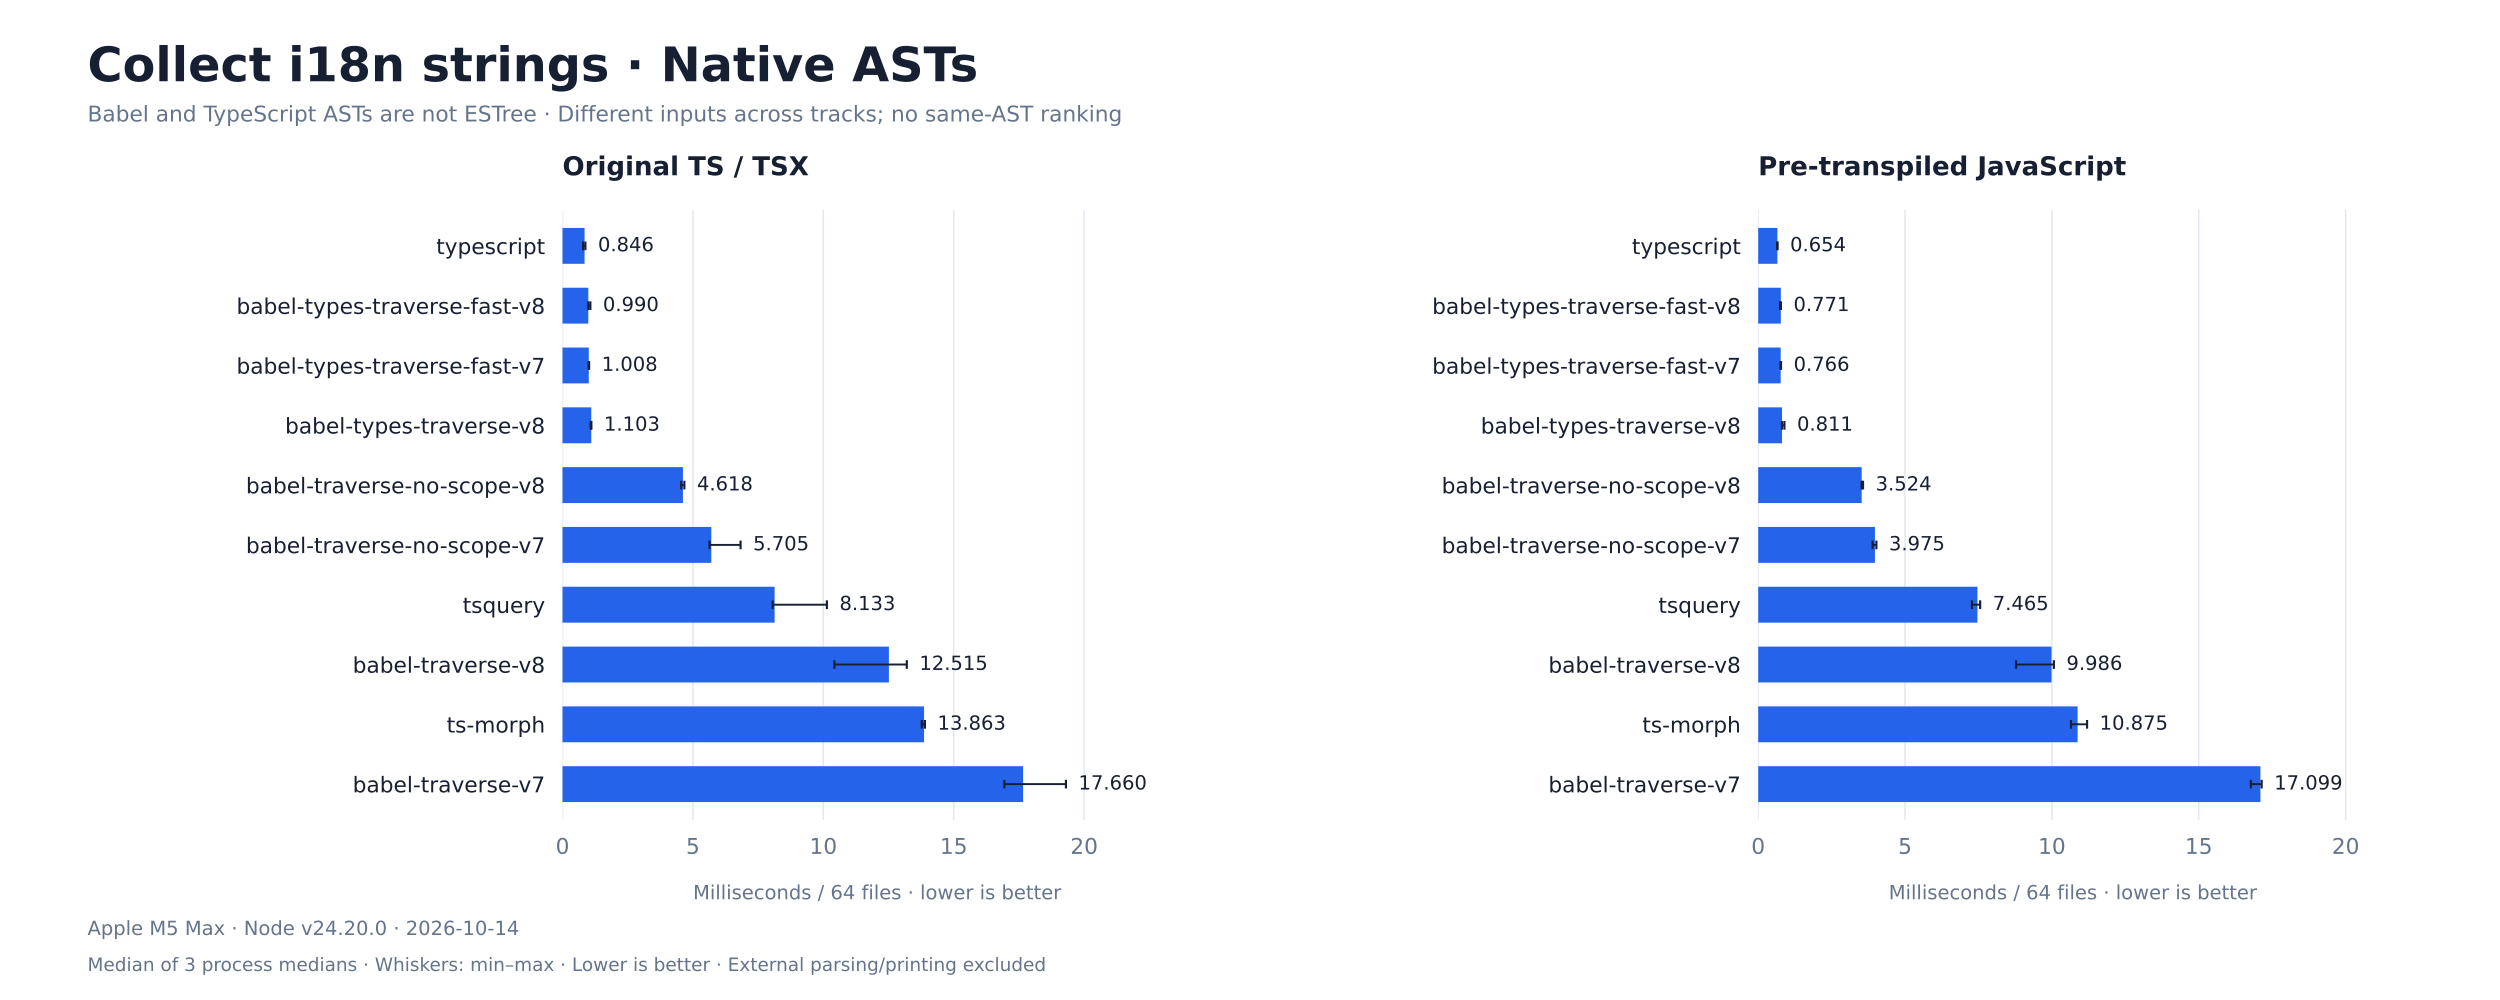
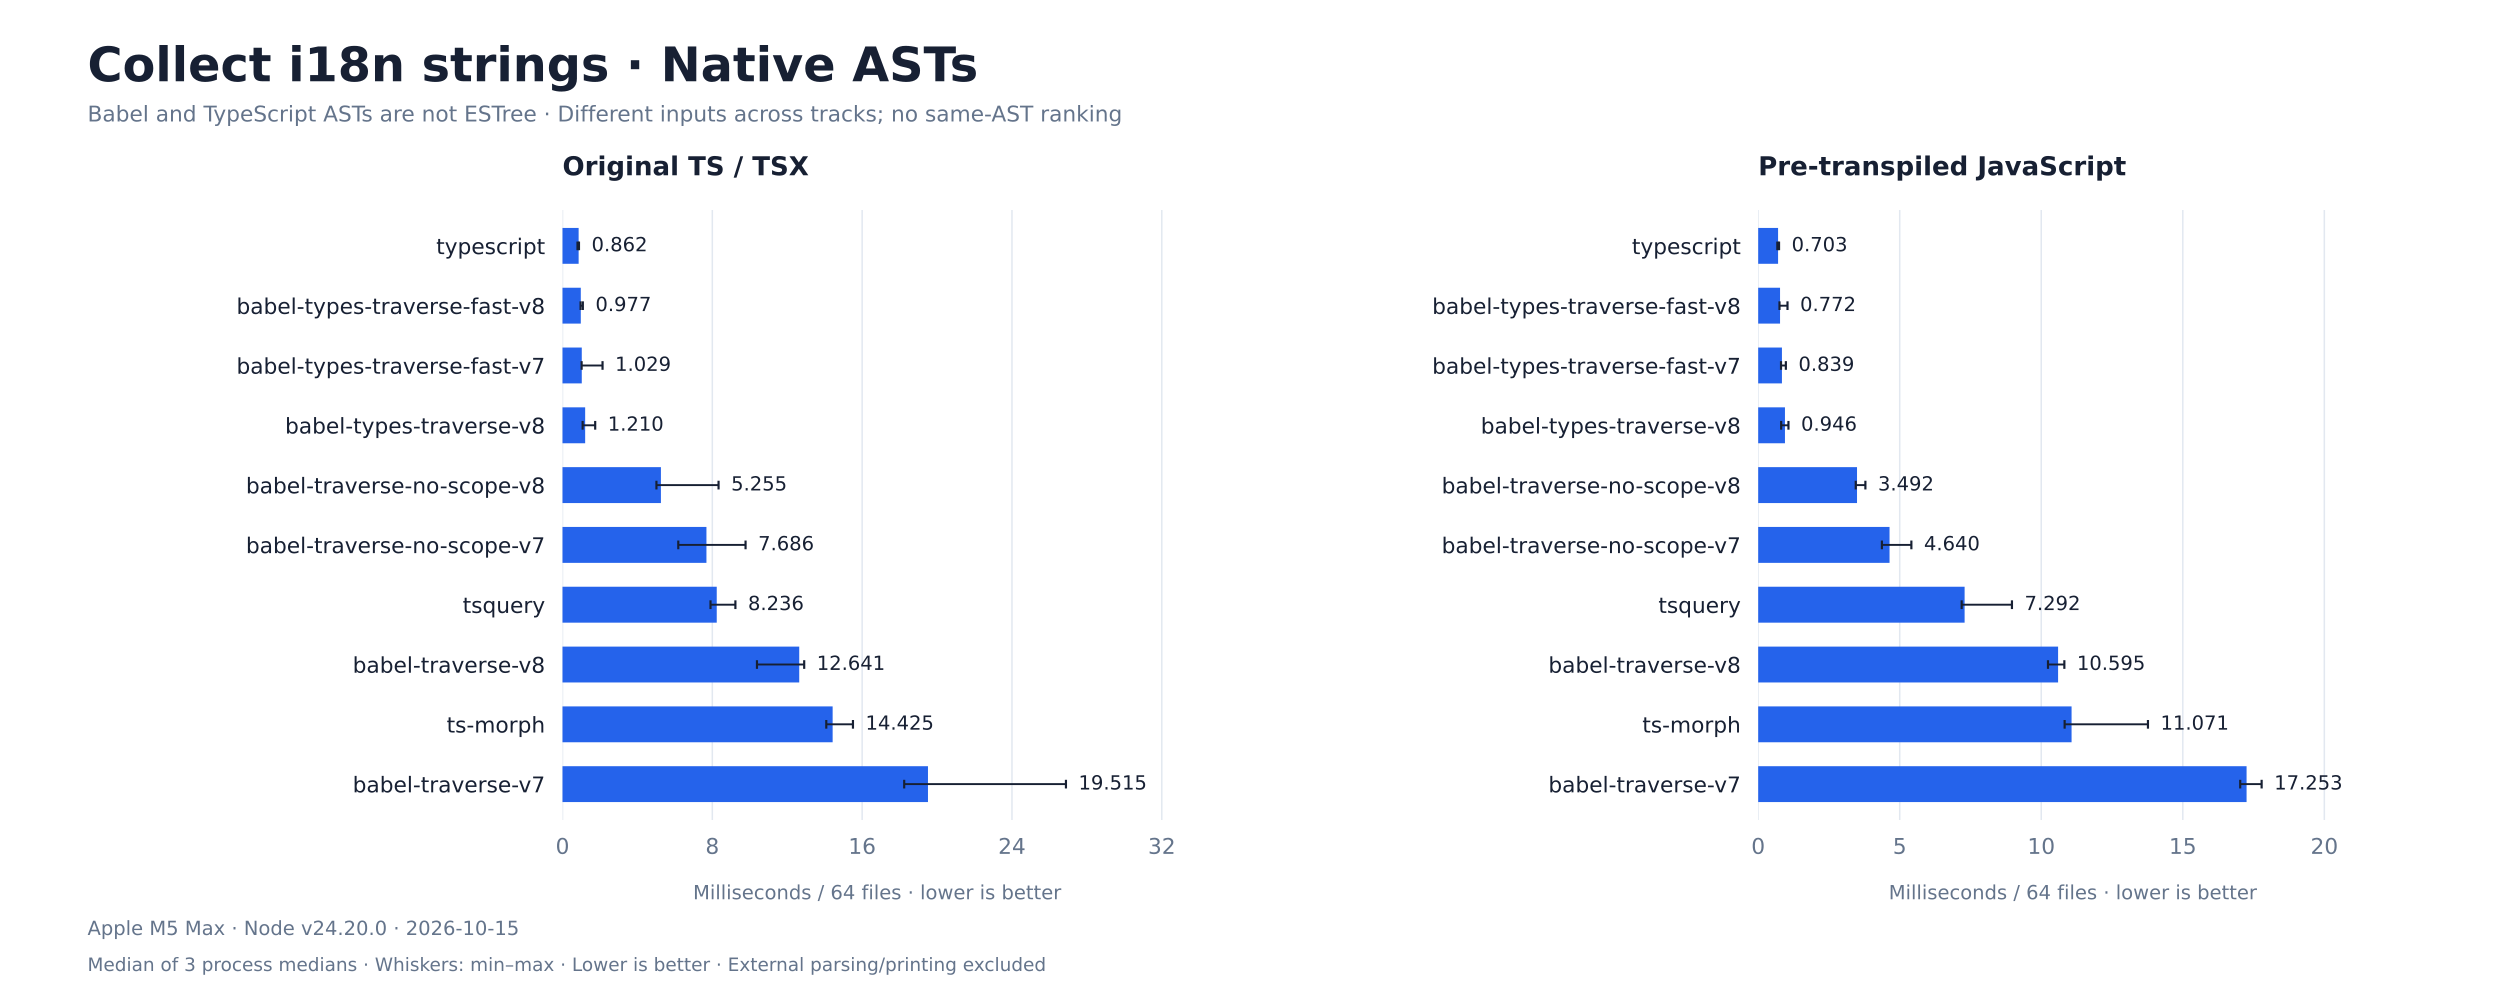
<svg xmlns="http://www.w3.org/2000/svg" xmlns:xlink="http://www.w3.org/1999/xlink" width="1152pt" height="460.8pt" viewBox="0 0 1152 460.8" version="1.1">
  <defs>
    <style type="text/css">*{stroke-linejoin: round; stroke-linecap: butt}</style>
  </defs>
  <g id="figure_1">
    <g id="patch_1">
      <path d="M 0 460.8 L 1152 460.8 L 1152 0 L 0 0 z " style="fill: #ffffff" />
    </g>
    <g id="axes_1">
      <g id="patch_2">
        <path d="M 259.2 377.856 L 549.186 377.856 L 549.186 96.768 L 259.2 96.768 z " style="fill: #ffffff" />
      </g>
      <g id="matplotlib.axis_1">
        <g id="xtick_1">
          <g id="line2d_1">
            <path d="M 259.2 377.856 L 259.2 96.768 " clip-path="url(#p7ad6d17c55)" style="fill: none; stroke: #e2e8f0; stroke-width: 0.7; stroke-linecap: square" />
          </g>
          <g id="line2d_2" />
          <g id="text_1">
            <text style="fill: #64748b; font: 10px 'DejaVu Sans'; text-anchor: middle" x="259.2" y="393.454" transform="rotate(-0 259.2 393.4544)">0</text>
          </g>
        </g>
        <g id="xtick_2">
          <g id="line2d_3">
-             <path d="M 319.291 377.856 L 319.291 96.768 " clip-path="url(#p7ad6d17c55)" style="fill: none; stroke: #e2e8f0; stroke-width: 0.7; stroke-linecap: square" />
+             <path d="M 328.238 377.856 L 328.238 96.768 " clip-path="url(#p7ad6d17c55)" style="fill: none; stroke: #e2e8f0; stroke-width: 0.7; stroke-linecap: square" />
          </g>
          <g id="line2d_4" />
          <g id="text_2">
-             <text style="fill: #64748b; font: 10px 'DejaVu Sans'; text-anchor: middle" x="319.291" y="393.454" transform="rotate(-0 319.2913 393.4544)">5</text>
+             <text style="fill: #64748b; font: 10px 'DejaVu Sans'; text-anchor: middle" x="328.238" y="393.454" transform="rotate(-0 328.2376 393.4544)">8</text>
          </g>
        </g>
        <g id="xtick_3">
          <g id="line2d_5">
-             <path d="M 379.383 377.856 L 379.383 96.768 " clip-path="url(#p7ad6d17c55)" style="fill: none; stroke: #e2e8f0; stroke-width: 0.7; stroke-linecap: square" />
+             <path d="M 397.275 377.856 L 397.275 96.768 " clip-path="url(#p7ad6d17c55)" style="fill: none; stroke: #e2e8f0; stroke-width: 0.7; stroke-linecap: square" />
          </g>
          <g id="line2d_6" />
          <g id="text_3">
-             <text style="fill: #64748b; font: 10px 'DejaVu Sans'; text-anchor: middle" x="379.383" y="393.454" transform="rotate(-0 379.3826 393.4544)">10</text>
+             <text style="fill: #64748b; font: 10px 'DejaVu Sans'; text-anchor: middle" x="397.275" y="393.454" transform="rotate(-0 397.2753 393.4544)">16</text>
          </g>
        </g>
        <g id="xtick_4">
          <g id="line2d_7">
-             <path d="M 439.474 377.856 L 439.474 96.768 " clip-path="url(#p7ad6d17c55)" style="fill: none; stroke: #e2e8f0; stroke-width: 0.7; stroke-linecap: square" />
+             <path d="M 466.313 377.856 L 466.313 96.768 " clip-path="url(#p7ad6d17c55)" style="fill: none; stroke: #e2e8f0; stroke-width: 0.7; stroke-linecap: square" />
          </g>
          <g id="line2d_8" />
          <g id="text_4">
-             <text style="fill: #64748b; font: 10px 'DejaVu Sans'; text-anchor: middle" x="439.474" y="393.454" transform="rotate(-0 439.4739 393.4544)">15</text>
+             <text style="fill: #64748b; font: 10px 'DejaVu Sans'; text-anchor: middle" x="466.313" y="393.454" transform="rotate(-0 466.3129 393.4544)">24</text>
          </g>
        </g>
        <g id="xtick_5">
          <g id="line2d_9">
-             <path d="M 499.565 377.856 L 499.565 96.768 " clip-path="url(#p7ad6d17c55)" style="fill: none; stroke: #e2e8f0; stroke-width: 0.7; stroke-linecap: square" />
+             <path d="M 535.351 377.856 L 535.351 96.768 " clip-path="url(#p7ad6d17c55)" style="fill: none; stroke: #e2e8f0; stroke-width: 0.7; stroke-linecap: square" />
          </g>
          <g id="line2d_10" />
          <g id="text_5">
-             <text style="fill: #64748b; font: 10px 'DejaVu Sans'; text-anchor: middle" x="499.565" y="393.454" transform="rotate(-0 499.5652 393.4544)">20</text>
+             <text style="fill: #64748b; font: 10px 'DejaVu Sans'; text-anchor: middle" x="535.351" y="393.454" transform="rotate(-0 535.3506 393.4544)">32</text>
          </g>
        </g>
        <g id="text_6">
          <text style="fill: #64748b; font: 9px 'DejaVu Sans'; text-anchor: middle" x="404.193" y="414.373" transform="rotate(-0 404.1931 414.3727)">Milliseconds / 64 files · lower is better</text>
        </g>
      </g>
      <g id="matplotlib.axis_2">
        <g id="ytick_1">
          <g id="line2d_11" />
          <g id="text_7">
            <text style="fill: #172033; font: 10px 'DejaVu Sans'; text-anchor: end" x="251.2" y="117.102" transform="rotate(-0 251.2 117.1018)">typescript</text>
          </g>
        </g>
        <g id="ytick_2">
          <g id="line2d_12" />
          <g id="text_8">
            <text style="fill: #172033; font: 10px 'DejaVu Sans'; text-anchor: end" x="251.2" y="144.659" transform="rotate(-0 251.2 144.6595)">babel-types-traverse-fast-v8</text>
          </g>
        </g>
        <g id="ytick_3">
          <g id="line2d_13" />
          <g id="text_9">
            <text style="fill: #172033; font: 10px 'DejaVu Sans'; text-anchor: end" x="251.2" y="172.217" transform="rotate(-0 251.2 172.2171)">babel-types-traverse-fast-v7</text>
          </g>
        </g>
        <g id="ytick_4">
          <g id="line2d_14" />
          <g id="text_10">
            <text style="fill: #172033; font: 10px 'DejaVu Sans'; text-anchor: end" x="251.2" y="199.775" transform="rotate(-0 251.2 199.7747)">babel-types-traverse-v8</text>
          </g>
        </g>
        <g id="ytick_5">
          <g id="line2d_15" />
          <g id="text_11">
            <text style="fill: #172033; font: 10px 'DejaVu Sans'; text-anchor: end" x="251.2" y="227.332" transform="rotate(-0 251.2 227.3324)">babel-traverse-no-scope-v8</text>
          </g>
        </g>
        <g id="ytick_6">
          <g id="line2d_16" />
          <g id="text_12">
            <text style="fill: #172033; font: 10px 'DejaVu Sans'; text-anchor: end" x="251.2" y="254.89" transform="rotate(-0 251.2 254.89)">babel-traverse-no-scope-v7</text>
          </g>
        </g>
        <g id="ytick_7">
          <g id="line2d_17" />
          <g id="text_13">
            <text style="fill: #172033; font: 10px 'DejaVu Sans'; text-anchor: end" x="251.2" y="282.448" transform="rotate(-0 251.2 282.4477)">tsquery</text>
          </g>
        </g>
        <g id="ytick_8">
          <g id="line2d_18" />
          <g id="text_14">
            <text style="fill: #172033; font: 10px 'DejaVu Sans'; text-anchor: end" x="251.2" y="310.005" transform="rotate(-0 251.2 310.0053)">babel-traverse-v8</text>
          </g>
        </g>
        <g id="ytick_9">
          <g id="line2d_19" />
          <g id="text_15">
            <text style="fill: #172033; font: 10px 'DejaVu Sans'; text-anchor: end" x="251.2" y="337.563" transform="rotate(-0 251.2 337.563)">ts-morph</text>
          </g>
        </g>
        <g id="ytick_10">
          <g id="line2d_20" />
          <g id="text_16">
            <text style="fill: #172033; font: 10px 'DejaVu Sans'; text-anchor: end" x="251.2" y="365.121" transform="rotate(-0 251.2 365.1206)">babel-traverse-v7</text>
          </g>
        </g>
      </g>
      <g id="patch_3">
-         <path d="M 259.2 105.035 L 269.368 105.035 L 269.368 121.57 L 259.2 121.57 z " clip-path="url(#p7ad6d17c55)" style="fill: #2563eb" />
+         <path d="M 259.2 105.035 L 266.635 105.035 L 266.635 121.57 L 259.2 121.57 z " clip-path="url(#p7ad6d17c55)" style="fill: #2563eb" />
      </g>
      <g id="patch_4">
-         <path d="M 259.2 132.593 L 271.101 132.593 L 271.101 149.128 L 259.2 149.128 z " clip-path="url(#p7ad6d17c55)" style="fill: #2563eb" />
+         <path d="M 259.2 132.593 L 267.632 132.593 L 267.632 149.128 L 259.2 149.128 z " clip-path="url(#p7ad6d17c55)" style="fill: #2563eb" />
      </g>
      <g id="patch_5">
-         <path d="M 259.2 160.151 L 271.313 160.151 L 271.313 176.685 L 259.2 176.685 z " clip-path="url(#p7ad6d17c55)" style="fill: #2563eb" />
+         <path d="M 259.2 160.151 L 268.082 160.151 L 268.082 176.685 L 259.2 176.685 z " clip-path="url(#p7ad6d17c55)" style="fill: #2563eb" />
      </g>
      <g id="patch_6">
-         <path d="M 259.2 187.708 L 272.462 187.708 L 272.462 204.243 L 259.2 204.243 z " clip-path="url(#p7ad6d17c55)" style="fill: #2563eb" />
+         <path d="M 259.2 187.708 L 269.641 187.708 L 269.641 204.243 L 259.2 204.243 z " clip-path="url(#p7ad6d17c55)" style="fill: #2563eb" />
      </g>
      <g id="patch_7">
-         <path d="M 259.2 215.266 L 314.699 215.266 L 314.699 231.8 L 259.2 231.8 z " clip-path="url(#p7ad6d17c55)" style="fill: #2563eb" />
+         <path d="M 259.2 215.266 L 304.552 215.266 L 304.552 231.8 L 259.2 231.8 z " clip-path="url(#p7ad6d17c55)" style="fill: #2563eb" />
      </g>
      <g id="patch_8">
-         <path d="M 259.2 242.824 L 327.767 242.824 L 327.767 259.358 L 259.2 259.358 z " clip-path="url(#p7ad6d17c55)" style="fill: #2563eb" />
+         <path d="M 259.2 242.824 L 325.527 242.824 L 325.527 259.358 L 259.2 259.358 z " clip-path="url(#p7ad6d17c55)" style="fill: #2563eb" />
      </g>
      <g id="patch_9">
-         <path d="M 259.2 270.381 L 356.94 270.381 L 356.94 286.916 L 259.2 286.916 z " clip-path="url(#p7ad6d17c55)" style="fill: #2563eb" />
+         <path d="M 259.2 270.381 L 330.275 270.381 L 330.275 286.916 L 259.2 286.916 z " clip-path="url(#p7ad6d17c55)" style="fill: #2563eb" />
      </g>
      <g id="patch_10">
-         <path d="M 259.2 297.939 L 409.606 297.939 L 409.606 314.473 L 259.2 314.473 z " clip-path="url(#p7ad6d17c55)" style="fill: #2563eb" />
+         <path d="M 259.2 297.939 L 368.286 297.939 L 368.286 314.473 L 259.2 314.473 z " clip-path="url(#p7ad6d17c55)" style="fill: #2563eb" />
      </g>
      <g id="patch_11">
-         <path d="M 259.2 325.496 L 425.805 325.496 L 425.805 342.031 L 259.2 342.031 z " clip-path="url(#p7ad6d17c55)" style="fill: #2563eb" />
+         <path d="M 259.2 325.496 L 383.68 325.496 L 383.68 342.031 L 259.2 342.031 z " clip-path="url(#p7ad6d17c55)" style="fill: #2563eb" />
      </g>
      <g id="patch_12">
-         <path d="M 259.2 353.054 L 471.448 353.054 L 471.448 369.589 L 259.2 369.589 z " clip-path="url(#p7ad6d17c55)" style="fill: #2563eb" />
+         <path d="M 259.2 353.054 L 427.612 353.054 L 427.612 369.589 L 259.2 369.589 z " clip-path="url(#p7ad6d17c55)" style="fill: #2563eb" />
      </g>
      <g id="text_17">
-         <text style="fill: #172033; font: 9px 'DejaVu Sans'; text-anchor: start" x="275.547" y="115.786" transform="rotate(-0 275.5465 115.786)">0.846</text>
+         <text style="fill: #172033; font: 9px 'DejaVu Sans'; text-anchor: start" x="272.59" y="115.786" transform="rotate(-0 272.5895 115.786)">0.862</text>
      </g>
      <g id="text_18">
-         <text style="fill: #172033; font: 9px 'DejaVu Sans'; text-anchor: start" x="277.832" y="143.344" transform="rotate(-0 277.832 143.3437)">0.990</text>
+         <text style="fill: #172033; font: 9px 'DejaVu Sans'; text-anchor: start" x="274.378" y="143.344" transform="rotate(-0 274.3778 143.3437)">0.977</text>
      </g>
      <g id="text_19">
-         <text style="fill: #172033; font: 9px 'DejaVu Sans'; text-anchor: start" x="277.27" y="170.901" transform="rotate(-0 277.2704 170.9013)">1.008</text>
+         <text style="fill: #172033; font: 9px 'DejaVu Sans'; text-anchor: start" x="283.451" y="170.901" transform="rotate(-0 283.4515 170.9013)">1.029</text>
      </g>
      <g id="text_20">
-         <text style="fill: #172033; font: 9px 'DejaVu Sans'; text-anchor: start" x="278.313" y="198.459" transform="rotate(-0 278.3132 198.459)">1.103</text>
+         <text style="fill: #172033; font: 9px 'DejaVu Sans'; text-anchor: start" x="280.062" y="198.459" transform="rotate(-0 280.0616 198.459)">1.210</text>
      </g>
      <g id="text_21">
-         <text style="fill: #172033; font: 9px 'DejaVu Sans'; text-anchor: start" x="321.159" y="226.017" transform="rotate(-0 321.1591 226.0166)">4.618</text>
+         <text style="fill: #172033; font: 9px 'DejaVu Sans'; text-anchor: start" x="336.91" y="226.017" transform="rotate(-0 336.9102 226.0166)">5.255</text>
      </g>
      <g id="text_22">
-         <text style="fill: #172033; font: 9px 'DejaVu Sans'; text-anchor: start" x="347.042" y="253.574" transform="rotate(-0 347.0419 253.5743)">5.705</text>
+         <text style="fill: #172033; font: 9px 'DejaVu Sans'; text-anchor: start" x="349.352" y="253.574" transform="rotate(-0 349.3517 253.5743)">7.686</text>
      </g>
      <g id="text_23">
-         <text style="fill: #172033; font: 9px 'DejaVu Sans'; text-anchor: start" x="386.829" y="281.132" transform="rotate(-0 386.8288 281.1319)">8.133</text>
+         <text style="fill: #172033; font: 9px 'DejaVu Sans'; text-anchor: start" x="344.67" y="281.132" transform="rotate(-0 344.6701 281.1319)">8.236</text>
      </g>
      <g id="text_24">
-         <text style="fill: #172033; font: 9px 'DejaVu Sans'; text-anchor: start" x="423.653" y="308.69" transform="rotate(-0 423.6525 308.6896)">12.515</text>
+         <text style="fill: #172033; font: 9px 'DejaVu Sans'; text-anchor: start" x="376.371" y="308.69" transform="rotate(-0 376.3709 308.6896)">12.641</text>
      </g>
      <g id="text_25">
-         <text style="fill: #172033; font: 9px 'DejaVu Sans'; text-anchor: start" x="432.01" y="336.247" transform="rotate(-0 432.0102 336.2472)">13.863</text>
+         <text style="fill: #172033; font: 9px 'DejaVu Sans'; text-anchor: start" x="398.841" y="336.247" transform="rotate(-0 398.8413 336.2472)">14.425</text>
      </g>
      <g id="text_26">
-         <text style="fill: #172033; font: 9px 'DejaVu Sans'; text-anchor: start" x="496.989" y="363.805" transform="rotate(-0 496.9887 363.8048)">17.660</text>
+         <text style="fill: #172033; font: 9px 'DejaVu Sans'; text-anchor: start" x="496.989" y="363.805" transform="rotate(-0 496.9887 363.8048)">19.515</text>
      </g>
      <g id="text_27">
        <text style="fill: #172033; font: 700 12px 'DejaVu Sans'; text-anchor: start" x="259.2" y="80.768" transform="rotate(-0 259.2 80.768)">Original TS / TSX</text>
      </g>
      <g id="LineCollection_1">
-         <path d="M 268.673 113.303 L 269.747 113.303 " clip-path="url(#p7ad6d17c55)" style="fill: none; stroke: #172033; stroke-width: 0.9" />
-         <path d="M 271.094 140.86 L 272.032 140.86 " clip-path="url(#p7ad6d17c55)" style="fill: none; stroke: #172033; stroke-width: 0.9" />
-         <path d="M 271.242 168.418 L 271.471 168.418 " clip-path="url(#p7ad6d17c55)" style="fill: none; stroke: #172033; stroke-width: 0.9" />
-         <path d="M 272.183 195.976 L 272.513 195.976 " clip-path="url(#p7ad6d17c55)" style="fill: none; stroke: #172033; stroke-width: 0.9" />
-         <path d="M 313.868 223.533 L 315.359 223.533 " clip-path="url(#p7ad6d17c55)" style="fill: none; stroke: #172033; stroke-width: 0.9" />
-         <path d="M 326.966 251.091 L 341.242 251.091 " clip-path="url(#p7ad6d17c55)" style="fill: none; stroke: #172033; stroke-width: 0.9" />
-         <path d="M 356.024 278.648 L 381.029 278.648 " clip-path="url(#p7ad6d17c55)" style="fill: none; stroke: #172033; stroke-width: 0.9" />
-         <path d="M 384.506 306.206 L 417.853 306.206 " clip-path="url(#p7ad6d17c55)" style="fill: none; stroke: #172033; stroke-width: 0.9" />
-         <path d="M 424.742 333.764 L 426.211 333.764 " clip-path="url(#p7ad6d17c55)" style="fill: none; stroke: #172033; stroke-width: 0.9" />
-         <path d="M 462.808 361.321 L 491.189 361.321 " clip-path="url(#p7ad6d17c55)" style="fill: none; stroke: #172033; stroke-width: 0.9" />
+         <path d="M 266.108 113.303 L 266.79 113.303 " clip-path="url(#p7ad6d17c55)" style="fill: none; stroke: #172033; stroke-width: 0.9" />
+         <path d="M 267.533 140.86 L 268.578 140.86 " clip-path="url(#p7ad6d17c55)" style="fill: none; stroke: #172033; stroke-width: 0.9" />
+         <path d="M 268.012 168.418 L 277.652 168.418 " clip-path="url(#p7ad6d17c55)" style="fill: none; stroke: #172033; stroke-width: 0.9" />
+         <path d="M 268.48 195.976 L 274.262 195.976 " clip-path="url(#p7ad6d17c55)" style="fill: none; stroke: #172033; stroke-width: 0.9" />
+         <path d="M 302.487 223.533 L 331.11 223.533 " clip-path="url(#p7ad6d17c55)" style="fill: none; stroke: #172033; stroke-width: 0.9" />
+         <path d="M 312.55 251.091 L 343.552 251.091 " clip-path="url(#p7ad6d17c55)" style="fill: none; stroke: #172033; stroke-width: 0.9" />
+         <path d="M 327.4 278.648 L 338.87 278.648 " clip-path="url(#p7ad6d17c55)" style="fill: none; stroke: #172033; stroke-width: 0.9" />
+         <path d="M 348.808 306.206 L 370.571 306.206 " clip-path="url(#p7ad6d17c55)" style="fill: none; stroke: #172033; stroke-width: 0.9" />
+         <path d="M 380.749 333.764 L 393.042 333.764 " clip-path="url(#p7ad6d17c55)" style="fill: none; stroke: #172033; stroke-width: 0.9" />
+         <path d="M 416.651 361.321 L 491.189 361.321 " clip-path="url(#p7ad6d17c55)" style="fill: none; stroke: #172033; stroke-width: 0.9" />
      </g>
      <g id="line2d_21">
        <defs>
          <path id="m82ea546049" d="M 0 2 L 0 -2 " style="stroke: #172033" />
        </defs>
        <g clip-path="url(#p7ad6d17c55)">
-           <use xlink:href="#m82ea546049" x="268.673" y="113.303" style="fill: #172033; stroke: #172033" />
-           <use xlink:href="#m82ea546049" x="271.094" y="140.86" style="fill: #172033; stroke: #172033" />
-           <use xlink:href="#m82ea546049" x="271.242" y="168.418" style="fill: #172033; stroke: #172033" />
-           <use xlink:href="#m82ea546049" x="272.183" y="195.976" style="fill: #172033; stroke: #172033" />
-           <use xlink:href="#m82ea546049" x="313.868" y="223.533" style="fill: #172033; stroke: #172033" />
-           <use xlink:href="#m82ea546049" x="326.966" y="251.091" style="fill: #172033; stroke: #172033" />
-           <use xlink:href="#m82ea546049" x="356.024" y="278.648" style="fill: #172033; stroke: #172033" />
-           <use xlink:href="#m82ea546049" x="384.506" y="306.206" style="fill: #172033; stroke: #172033" />
-           <use xlink:href="#m82ea546049" x="424.742" y="333.764" style="fill: #172033; stroke: #172033" />
-           <use xlink:href="#m82ea546049" x="462.808" y="361.321" style="fill: #172033; stroke: #172033" />
+           <use xlink:href="#m82ea546049" x="266.108" y="113.303" style="fill: #172033; stroke: #172033" />
+           <use xlink:href="#m82ea546049" x="267.533" y="140.86" style="fill: #172033; stroke: #172033" />
+           <use xlink:href="#m82ea546049" x="268.012" y="168.418" style="fill: #172033; stroke: #172033" />
+           <use xlink:href="#m82ea546049" x="268.48" y="195.976" style="fill: #172033; stroke: #172033" />
+           <use xlink:href="#m82ea546049" x="302.487" y="223.533" style="fill: #172033; stroke: #172033" />
+           <use xlink:href="#m82ea546049" x="312.55" y="251.091" style="fill: #172033; stroke: #172033" />
+           <use xlink:href="#m82ea546049" x="327.4" y="278.648" style="fill: #172033; stroke: #172033" />
+           <use xlink:href="#m82ea546049" x="348.808" y="306.206" style="fill: #172033; stroke: #172033" />
+           <use xlink:href="#m82ea546049" x="380.749" y="333.764" style="fill: #172033; stroke: #172033" />
+           <use xlink:href="#m82ea546049" x="416.651" y="361.321" style="fill: #172033; stroke: #172033" />
        </g>
      </g>
      <g id="line2d_22">
        <g clip-path="url(#p7ad6d17c55)">
-           <use xlink:href="#m82ea546049" x="269.747" y="113.303" style="fill: #172033; stroke: #172033" />
-           <use xlink:href="#m82ea546049" x="272.032" y="140.86" style="fill: #172033; stroke: #172033" />
-           <use xlink:href="#m82ea546049" x="271.471" y="168.418" style="fill: #172033; stroke: #172033" />
-           <use xlink:href="#m82ea546049" x="272.513" y="195.976" style="fill: #172033; stroke: #172033" />
-           <use xlink:href="#m82ea546049" x="315.359" y="223.533" style="fill: #172033; stroke: #172033" />
-           <use xlink:href="#m82ea546049" x="341.242" y="251.091" style="fill: #172033; stroke: #172033" />
-           <use xlink:href="#m82ea546049" x="381.029" y="278.648" style="fill: #172033; stroke: #172033" />
-           <use xlink:href="#m82ea546049" x="417.853" y="306.206" style="fill: #172033; stroke: #172033" />
-           <use xlink:href="#m82ea546049" x="426.211" y="333.764" style="fill: #172033; stroke: #172033" />
+           <use xlink:href="#m82ea546049" x="266.79" y="113.303" style="fill: #172033; stroke: #172033" />
+           <use xlink:href="#m82ea546049" x="268.578" y="140.86" style="fill: #172033; stroke: #172033" />
+           <use xlink:href="#m82ea546049" x="277.652" y="168.418" style="fill: #172033; stroke: #172033" />
+           <use xlink:href="#m82ea546049" x="274.262" y="195.976" style="fill: #172033; stroke: #172033" />
+           <use xlink:href="#m82ea546049" x="331.11" y="223.533" style="fill: #172033; stroke: #172033" />
+           <use xlink:href="#m82ea546049" x="343.552" y="251.091" style="fill: #172033; stroke: #172033" />
+           <use xlink:href="#m82ea546049" x="338.87" y="278.648" style="fill: #172033; stroke: #172033" />
+           <use xlink:href="#m82ea546049" x="370.571" y="306.206" style="fill: #172033; stroke: #172033" />
+           <use xlink:href="#m82ea546049" x="393.042" y="333.764" style="fill: #172033; stroke: #172033" />
          <use xlink:href="#m82ea546049" x="491.189" y="361.321" style="fill: #172033; stroke: #172033" />
        </g>
      </g>
    </g>
    <g id="axes_2">
      <g id="patch_13">
        <path d="M 810.174 377.856 L 1100.16 377.856 L 1100.16 96.768 L 810.174 96.768 z " style="fill: #ffffff" />
      </g>
      <g id="matplotlib.axis_3">
        <g id="xtick_6">
          <g id="line2d_23">
            <path d="M 810.174 377.856 L 810.174 96.768 " clip-path="url(#p70b5d48625)" style="fill: none; stroke: #e2e8f0; stroke-width: 0.7; stroke-linecap: square" />
          </g>
          <g id="line2d_24" />
          <g id="text_28">
            <text style="fill: #64748b; font: 10px 'DejaVu Sans'; text-anchor: middle" x="810.174" y="393.454" transform="rotate(-0 810.1738 393.4544)">0</text>
          </g>
        </g>
        <g id="xtick_7">
          <g id="line2d_25">
-             <path d="M 877.844 377.856 L 877.844 96.768 " clip-path="url(#p70b5d48625)" style="fill: none; stroke: #e2e8f0; stroke-width: 0.7; stroke-linecap: square" />
+             <path d="M 875.393 377.856 L 875.393 96.768 " clip-path="url(#p70b5d48625)" style="fill: none; stroke: #e2e8f0; stroke-width: 0.7; stroke-linecap: square" />
          </g>
          <g id="line2d_26" />
          <g id="text_29">
-             <text style="fill: #64748b; font: 10px 'DejaVu Sans'; text-anchor: middle" x="877.844" y="393.454" transform="rotate(-0 877.8443 393.4544)">5</text>
+             <text style="fill: #64748b; font: 10px 'DejaVu Sans'; text-anchor: middle" x="875.393" y="393.454" transform="rotate(-0 875.393 393.4544)">5</text>
          </g>
        </g>
        <g id="xtick_8">
          <g id="line2d_27">
-             <path d="M 945.515 377.856 L 945.515 96.768 " clip-path="url(#p70b5d48625)" style="fill: none; stroke: #e2e8f0; stroke-width: 0.7; stroke-linecap: square" />
+             <path d="M 940.612 377.856 L 940.612 96.768 " clip-path="url(#p70b5d48625)" style="fill: none; stroke: #e2e8f0; stroke-width: 0.7; stroke-linecap: square" />
          </g>
          <g id="line2d_28" />
          <g id="text_30">
-             <text style="fill: #64748b; font: 10px 'DejaVu Sans'; text-anchor: middle" x="945.515" y="393.454" transform="rotate(-0 945.5149 393.4544)">10</text>
+             <text style="fill: #64748b; font: 10px 'DejaVu Sans'; text-anchor: middle" x="940.612" y="393.454" transform="rotate(-0 940.6121 393.4544)">10</text>
          </g>
        </g>
        <g id="xtick_9">
          <g id="line2d_29">
-             <path d="M 1013.185 377.856 L 1013.185 96.768 " clip-path="url(#p70b5d48625)" style="fill: none; stroke: #e2e8f0; stroke-width: 0.7; stroke-linecap: square" />
+             <path d="M 1005.831 377.856 L 1005.831 96.768 " clip-path="url(#p70b5d48625)" style="fill: none; stroke: #e2e8f0; stroke-width: 0.7; stroke-linecap: square" />
          </g>
          <g id="line2d_30" />
          <g id="text_31">
-             <text style="fill: #64748b; font: 10px 'DejaVu Sans'; text-anchor: middle" x="1013.185" y="393.454" transform="rotate(-0 1013.185 393.4544)">15</text>
+             <text style="fill: #64748b; font: 10px 'DejaVu Sans'; text-anchor: middle" x="1005.831" y="393.454" transform="rotate(-0 1005.831 393.4544)">15</text>
          </g>
        </g>
        <g id="xtick_10">
          <g id="line2d_31">
-             <path d="M 1080.856 377.856 L 1080.856 96.768 " clip-path="url(#p70b5d48625)" style="fill: none; stroke: #e2e8f0; stroke-width: 0.7; stroke-linecap: square" />
+             <path d="M 1071.05 377.856 L 1071.05 96.768 " clip-path="url(#p70b5d48625)" style="fill: none; stroke: #e2e8f0; stroke-width: 0.7; stroke-linecap: square" />
          </g>
          <g id="line2d_32" />
          <g id="text_32">
-             <text style="fill: #64748b; font: 10px 'DejaVu Sans'; text-anchor: middle" x="1080.856" y="393.454" transform="rotate(-0 1080.856 393.4544)">20</text>
+             <text style="fill: #64748b; font: 10px 'DejaVu Sans'; text-anchor: middle" x="1071.05" y="393.454" transform="rotate(-0 1071.05 393.4544)">20</text>
          </g>
        </g>
        <g id="text_33">
          <text style="fill: #64748b; font: 9px 'DejaVu Sans'; text-anchor: middle" x="955.167" y="414.373" transform="rotate(-0 955.1669 414.3727)">Milliseconds / 64 files · lower is better</text>
        </g>
      </g>
      <g id="matplotlib.axis_4">
        <g id="ytick_11">
          <g id="line2d_33" />
          <g id="text_34">
            <text style="fill: #172033; font: 10px 'DejaVu Sans'; text-anchor: end" x="802.174" y="117.102" transform="rotate(-0 802.1738 117.1018)">typescript</text>
          </g>
        </g>
        <g id="ytick_12">
          <g id="line2d_34" />
          <g id="text_35">
            <text style="fill: #172033; font: 10px 'DejaVu Sans'; text-anchor: end" x="802.174" y="144.659" transform="rotate(-0 802.1738 144.6595)">babel-types-traverse-fast-v8</text>
          </g>
        </g>
        <g id="ytick_13">
          <g id="line2d_35" />
          <g id="text_36">
            <text style="fill: #172033; font: 10px 'DejaVu Sans'; text-anchor: end" x="802.174" y="172.217" transform="rotate(-0 802.1738 172.2171)">babel-types-traverse-fast-v7</text>
          </g>
        </g>
        <g id="ytick_14">
          <g id="line2d_36" />
          <g id="text_37">
            <text style="fill: #172033; font: 10px 'DejaVu Sans'; text-anchor: end" x="802.174" y="199.775" transform="rotate(-0 802.1738 199.7747)">babel-types-traverse-v8</text>
          </g>
        </g>
        <g id="ytick_15">
          <g id="line2d_37" />
          <g id="text_38">
            <text style="fill: #172033; font: 10px 'DejaVu Sans'; text-anchor: end" x="802.174" y="227.332" transform="rotate(-0 802.1738 227.3324)">babel-traverse-no-scope-v8</text>
          </g>
        </g>
        <g id="ytick_16">
          <g id="line2d_38" />
          <g id="text_39">
            <text style="fill: #172033; font: 10px 'DejaVu Sans'; text-anchor: end" x="802.174" y="254.89" transform="rotate(-0 802.1738 254.89)">babel-traverse-no-scope-v7</text>
          </g>
        </g>
        <g id="ytick_17">
          <g id="line2d_39" />
          <g id="text_40">
            <text style="fill: #172033; font: 10px 'DejaVu Sans'; text-anchor: end" x="802.174" y="282.448" transform="rotate(-0 802.1738 282.4477)">tsquery</text>
          </g>
        </g>
        <g id="ytick_18">
          <g id="line2d_40" />
          <g id="text_41">
            <text style="fill: #172033; font: 10px 'DejaVu Sans'; text-anchor: end" x="802.174" y="310.005" transform="rotate(-0 802.1738 310.0053)">babel-traverse-v8</text>
          </g>
        </g>
        <g id="ytick_19">
          <g id="line2d_41" />
          <g id="text_42">
            <text style="fill: #172033; font: 10px 'DejaVu Sans'; text-anchor: end" x="802.174" y="337.563" transform="rotate(-0 802.1738 337.563)">ts-morph</text>
          </g>
        </g>
        <g id="ytick_20">
          <g id="line2d_42" />
          <g id="text_43">
            <text style="fill: #172033; font: 10px 'DejaVu Sans'; text-anchor: end" x="802.174" y="365.121" transform="rotate(-0 802.1738 365.1206)">babel-traverse-v7</text>
          </g>
        </g>
      </g>
      <g id="patch_14">
-         <path d="M 810.174 105.035 L 819.019 105.035 L 819.019 121.57 L 810.174 121.57 z " clip-path="url(#p70b5d48625)" style="fill: #2563eb" />
+         <path d="M 810.174 105.035 L 819.339 105.035 L 819.339 121.57 L 810.174 121.57 z " clip-path="url(#p70b5d48625)" style="fill: #2563eb" />
      </g>
      <g id="patch_15">
-         <path d="M 810.174 132.593 L 820.613 132.593 L 820.613 149.128 L 810.174 149.128 z " clip-path="url(#p70b5d48625)" style="fill: #2563eb" />
+         <path d="M 810.174 132.593 L 820.246 132.593 L 820.246 149.128 L 810.174 149.128 z " clip-path="url(#p70b5d48625)" style="fill: #2563eb" />
      </g>
      <g id="patch_16">
-         <path d="M 810.174 160.151 L 820.542 160.151 L 820.542 176.685 L 810.174 176.685 z " clip-path="url(#p70b5d48625)" style="fill: #2563eb" />
+         <path d="M 810.174 160.151 L 821.116 160.151 L 821.116 176.685 L 810.174 176.685 z " clip-path="url(#p70b5d48625)" style="fill: #2563eb" />
      </g>
      <g id="patch_17">
-         <path d="M 810.174 187.708 L 821.156 187.708 L 821.156 204.243 L 810.174 204.243 z " clip-path="url(#p70b5d48625)" style="fill: #2563eb" />
+         <path d="M 810.174 187.708 L 822.51 187.708 L 822.51 204.243 L 810.174 204.243 z " clip-path="url(#p70b5d48625)" style="fill: #2563eb" />
      </g>
      <g id="patch_18">
-         <path d="M 810.174 215.266 L 857.865 215.266 L 857.865 231.8 L 810.174 231.8 z " clip-path="url(#p70b5d48625)" style="fill: #2563eb" />
+         <path d="M 810.174 215.266 L 855.717 215.266 L 855.717 231.8 L 810.174 231.8 z " clip-path="url(#p70b5d48625)" style="fill: #2563eb" />
      </g>
      <g id="patch_19">
-         <path d="M 810.174 242.824 L 863.969 242.824 L 863.969 259.358 L 810.174 259.358 z " clip-path="url(#p70b5d48625)" style="fill: #2563eb" />
+         <path d="M 810.174 242.824 L 870.7 242.824 L 870.7 259.358 L 810.174 259.358 z " clip-path="url(#p70b5d48625)" style="fill: #2563eb" />
      </g>
      <g id="patch_20">
-         <path d="M 810.174 270.381 L 911.21 270.381 L 911.21 286.916 L 810.174 286.916 z " clip-path="url(#p70b5d48625)" style="fill: #2563eb" />
+         <path d="M 810.174 270.381 L 905.292 270.381 L 905.292 286.916 L 810.174 286.916 z " clip-path="url(#p70b5d48625)" style="fill: #2563eb" />
      </g>
      <g id="patch_21">
-         <path d="M 810.174 297.939 L 945.325 297.939 L 945.325 314.473 L 810.174 314.473 z " clip-path="url(#p70b5d48625)" style="fill: #2563eb" />
+         <path d="M 810.174 297.939 L 948.367 297.939 L 948.367 314.473 L 810.174 314.473 z " clip-path="url(#p70b5d48625)" style="fill: #2563eb" />
      </g>
      <g id="patch_22">
-         <path d="M 810.174 325.496 L 957.363 325.496 L 957.363 342.031 L 810.174 342.031 z " clip-path="url(#p70b5d48625)" style="fill: #2563eb" />
+         <path d="M 810.174 325.496 L 954.581 325.496 L 954.581 342.031 L 810.174 342.031 z " clip-path="url(#p70b5d48625)" style="fill: #2563eb" />
      </g>
      <g id="patch_23">
-         <path d="M 810.174 353.054 L 1041.599 353.054 L 1041.599 369.589 L 810.174 369.589 z " clip-path="url(#p70b5d48625)" style="fill: #2563eb" />
+         <path d="M 810.174 353.054 L 1035.223 353.054 L 1035.223 369.589 L 810.174 369.589 z " clip-path="url(#p70b5d48625)" style="fill: #2563eb" />
      </g>
      <g id="text_44">
-         <text style="fill: #172033; font: 9px 'DejaVu Sans'; text-anchor: start" x="824.876" y="115.786" transform="rotate(-0 824.8761 115.786)">0.654</text>
+         <text style="fill: #172033; font: 9px 'DejaVu Sans'; text-anchor: start" x="825.579" y="115.786" transform="rotate(-0 825.5795 115.786)">0.703</text>
      </g>
      <g id="text_45">
-         <text style="fill: #172033; font: 9px 'DejaVu Sans'; text-anchor: start" x="826.446" y="143.344" transform="rotate(-0 826.4464 143.3437)">0.771</text>
+         <text style="fill: #172033; font: 9px 'DejaVu Sans'; text-anchor: start" x="829.478" y="143.344" transform="rotate(-0 829.478 143.3437)">0.772</text>
      </g>
      <g id="text_46">
-         <text style="fill: #172033; font: 9px 'DejaVu Sans'; text-anchor: start" x="826.493" y="170.901" transform="rotate(-0 826.4929 170.9013)">0.766</text>
+         <text style="fill: #172033; font: 9px 'DejaVu Sans'; text-anchor: start" x="828.726" y="170.901" transform="rotate(-0 828.7261 170.9013)">0.839</text>
      </g>
      <g id="text_47">
-         <text style="fill: #172033; font: 9px 'DejaVu Sans'; text-anchor: start" x="828.068" y="198.459" transform="rotate(-0 828.0682 198.459)">0.811</text>
+         <text style="fill: #172033; font: 9px 'DejaVu Sans'; text-anchor: start" x="829.919" y="198.459" transform="rotate(-0 829.9193 198.459)">0.946</text>
      </g>
      <g id="text_48">
-         <text style="fill: #172033; font: 9px 'DejaVu Sans'; text-anchor: start" x="864.284" y="226.017" transform="rotate(-0 864.2836 226.0166)">3.524</text>
+         <text style="fill: #172033; font: 9px 'DejaVu Sans'; text-anchor: start" x="865.37" y="226.017" transform="rotate(-0 865.37 226.0166)">3.492</text>
      </g>
      <g id="text_49">
-         <text style="fill: #172033; font: 9px 'DejaVu Sans'; text-anchor: start" x="870.435" y="253.574" transform="rotate(-0 870.4348 253.5743)">3.975</text>
+         <text style="fill: #172033; font: 9px 'DejaVu Sans'; text-anchor: start" x="886.558" y="253.574" transform="rotate(-0 886.5581 253.5743)">4.640</text>
      </g>
      <g id="text_50">
-         <text style="fill: #172033; font: 9px 'DejaVu Sans'; text-anchor: start" x="918.253" y="281.132" transform="rotate(-0 918.253 281.1319)">7.465</text>
+         <text style="fill: #172033; font: 9px 'DejaVu Sans'; text-anchor: start" x="932.906" y="281.132" transform="rotate(-0 932.9055 281.1319)">7.292</text>
      </g>
      <g id="text_51">
-         <text style="fill: #172033; font: 9px 'DejaVu Sans'; text-anchor: start" x="952.223" y="308.69" transform="rotate(-0 952.2233 308.6896)">9.986</text>
+         <text style="fill: #172033; font: 9px 'DejaVu Sans'; text-anchor: start" x="957.052" y="308.69" transform="rotate(-0 957.0521 308.6896)">10.595</text>
      </g>
      <g id="text_52">
-         <text style="fill: #172033; font: 9px 'DejaVu Sans'; text-anchor: start" x="967.514" y="336.247" transform="rotate(-0 967.5144 336.2472)">10.875</text>
+         <text style="fill: #172033; font: 9px 'DejaVu Sans'; text-anchor: start" x="995.581" y="336.247" transform="rotate(-0 995.5808 336.2472)">11.071</text>
      </g>
      <g id="text_53">
-         <text style="fill: #172033; font: 9px 'DejaVu Sans'; text-anchor: start" x="1047.962" y="363.805" transform="rotate(-0 1047.962 363.8048)">17.099</text>
+         <text style="fill: #172033; font: 9px 'DejaVu Sans'; text-anchor: start" x="1047.962" y="363.805" transform="rotate(-0 1047.962 363.8048)">17.253</text>
      </g>
      <g id="text_54">
        <text style="fill: #172033; font: 700 12px 'DejaVu Sans'; text-anchor: start" x="810.174" y="80.768" transform="rotate(-0 810.1738 80.768)">Pre-transpiled JavaScript</text>
      </g>
      <g id="LineCollection_2">
-         <path d="M 818.922 113.303 L 819.076 113.303 " clip-path="url(#p70b5d48625)" style="fill: none; stroke: #172033; stroke-width: 0.9" />
-         <path d="M 820.238 140.86 L 820.647 140.86 " clip-path="url(#p70b5d48625)" style="fill: none; stroke: #172033; stroke-width: 0.9" />
-         <path d="M 820.504 168.418 L 820.693 168.418 " clip-path="url(#p70b5d48625)" style="fill: none; stroke: #172033; stroke-width: 0.9" />
-         <path d="M 821.118 195.976 L 822.268 195.976 " clip-path="url(#p70b5d48625)" style="fill: none; stroke: #172033; stroke-width: 0.9" />
-         <path d="M 857.831 223.533 L 858.484 223.533 " clip-path="url(#p70b5d48625)" style="fill: none; stroke: #172033; stroke-width: 0.9" />
-         <path d="M 862.898 251.091 L 864.635 251.091 " clip-path="url(#p70b5d48625)" style="fill: none; stroke: #172033; stroke-width: 0.9" />
-         <path d="M 908.648 278.648 L 912.453 278.648 " clip-path="url(#p70b5d48625)" style="fill: none; stroke: #172033; stroke-width: 0.9" />
-         <path d="M 928.983 306.206 L 946.424 306.206 " clip-path="url(#p70b5d48625)" style="fill: none; stroke: #172033; stroke-width: 0.9" />
-         <path d="M 954.295 333.764 L 961.715 333.764 " clip-path="url(#p70b5d48625)" style="fill: none; stroke: #172033; stroke-width: 0.9" />
-         <path d="M 1037.181 361.321 L 1042.163 361.321 " clip-path="url(#p70b5d48625)" style="fill: none; stroke: #172033; stroke-width: 0.9" />
+         <path d="M 818.989 113.303 L 819.78 113.303 " clip-path="url(#p70b5d48625)" style="fill: none; stroke: #172033; stroke-width: 0.9" />
+         <path d="M 819.989 140.86 L 823.678 140.86 " clip-path="url(#p70b5d48625)" style="fill: none; stroke: #172033; stroke-width: 0.9" />
+         <path d="M 820.695 168.418 L 822.926 168.418 " clip-path="url(#p70b5d48625)" style="fill: none; stroke: #172033; stroke-width: 0.9" />
+         <path d="M 820.757 195.976 L 824.12 195.976 " clip-path="url(#p70b5d48625)" style="fill: none; stroke: #172033; stroke-width: 0.9" />
+         <path d="M 855.123 223.533 L 859.57 223.533 " clip-path="url(#p70b5d48625)" style="fill: none; stroke: #172033; stroke-width: 0.9" />
+         <path d="M 867.17 251.091 L 880.758 251.091 " clip-path="url(#p70b5d48625)" style="fill: none; stroke: #172033; stroke-width: 0.9" />
+         <path d="M 903.934 278.648 L 927.106 278.648 " clip-path="url(#p70b5d48625)" style="fill: none; stroke: #172033; stroke-width: 0.9" />
+         <path d="M 943.712 306.206 L 951.252 306.206 " clip-path="url(#p70b5d48625)" style="fill: none; stroke: #172033; stroke-width: 0.9" />
+         <path d="M 951.384 333.764 L 989.781 333.764 " clip-path="url(#p70b5d48625)" style="fill: none; stroke: #172033; stroke-width: 0.9" />
+         <path d="M 1032.287 361.321 L 1042.163 361.321 " clip-path="url(#p70b5d48625)" style="fill: none; stroke: #172033; stroke-width: 0.9" />
      </g>
      <g id="line2d_43">
        <g clip-path="url(#p70b5d48625)">
-           <use xlink:href="#m82ea546049" x="818.922" y="113.303" style="fill: #172033; stroke: #172033" />
-           <use xlink:href="#m82ea546049" x="820.238" y="140.86" style="fill: #172033; stroke: #172033" />
-           <use xlink:href="#m82ea546049" x="820.504" y="168.418" style="fill: #172033; stroke: #172033" />
-           <use xlink:href="#m82ea546049" x="821.118" y="195.976" style="fill: #172033; stroke: #172033" />
-           <use xlink:href="#m82ea546049" x="857.831" y="223.533" style="fill: #172033; stroke: #172033" />
-           <use xlink:href="#m82ea546049" x="862.898" y="251.091" style="fill: #172033; stroke: #172033" />
-           <use xlink:href="#m82ea546049" x="908.648" y="278.648" style="fill: #172033; stroke: #172033" />
-           <use xlink:href="#m82ea546049" x="928.983" y="306.206" style="fill: #172033; stroke: #172033" />
-           <use xlink:href="#m82ea546049" x="954.295" y="333.764" style="fill: #172033; stroke: #172033" />
-           <use xlink:href="#m82ea546049" x="1037.181" y="361.321" style="fill: #172033; stroke: #172033" />
+           <use xlink:href="#m82ea546049" x="818.989" y="113.303" style="fill: #172033; stroke: #172033" />
+           <use xlink:href="#m82ea546049" x="819.989" y="140.86" style="fill: #172033; stroke: #172033" />
+           <use xlink:href="#m82ea546049" x="820.695" y="168.418" style="fill: #172033; stroke: #172033" />
+           <use xlink:href="#m82ea546049" x="820.757" y="195.976" style="fill: #172033; stroke: #172033" />
+           <use xlink:href="#m82ea546049" x="855.123" y="223.533" style="fill: #172033; stroke: #172033" />
+           <use xlink:href="#m82ea546049" x="867.17" y="251.091" style="fill: #172033; stroke: #172033" />
+           <use xlink:href="#m82ea546049" x="903.934" y="278.648" style="fill: #172033; stroke: #172033" />
+           <use xlink:href="#m82ea546049" x="943.712" y="306.206" style="fill: #172033; stroke: #172033" />
+           <use xlink:href="#m82ea546049" x="951.384" y="333.764" style="fill: #172033; stroke: #172033" />
+           <use xlink:href="#m82ea546049" x="1032.287" y="361.321" style="fill: #172033; stroke: #172033" />
        </g>
      </g>
      <g id="line2d_44">
        <g clip-path="url(#p70b5d48625)">
-           <use xlink:href="#m82ea546049" x="819.076" y="113.303" style="fill: #172033; stroke: #172033" />
-           <use xlink:href="#m82ea546049" x="820.647" y="140.86" style="fill: #172033; stroke: #172033" />
-           <use xlink:href="#m82ea546049" x="820.693" y="168.418" style="fill: #172033; stroke: #172033" />
-           <use xlink:href="#m82ea546049" x="822.268" y="195.976" style="fill: #172033; stroke: #172033" />
-           <use xlink:href="#m82ea546049" x="858.484" y="223.533" style="fill: #172033; stroke: #172033" />
-           <use xlink:href="#m82ea546049" x="864.635" y="251.091" style="fill: #172033; stroke: #172033" />
-           <use xlink:href="#m82ea546049" x="912.453" y="278.648" style="fill: #172033; stroke: #172033" />
-           <use xlink:href="#m82ea546049" x="946.424" y="306.206" style="fill: #172033; stroke: #172033" />
-           <use xlink:href="#m82ea546049" x="961.715" y="333.764" style="fill: #172033; stroke: #172033" />
+           <use xlink:href="#m82ea546049" x="819.78" y="113.303" style="fill: #172033; stroke: #172033" />
+           <use xlink:href="#m82ea546049" x="823.678" y="140.86" style="fill: #172033; stroke: #172033" />
+           <use xlink:href="#m82ea546049" x="822.926" y="168.418" style="fill: #172033; stroke: #172033" />
+           <use xlink:href="#m82ea546049" x="824.12" y="195.976" style="fill: #172033; stroke: #172033" />
+           <use xlink:href="#m82ea546049" x="859.57" y="223.533" style="fill: #172033; stroke: #172033" />
+           <use xlink:href="#m82ea546049" x="880.758" y="251.091" style="fill: #172033; stroke: #172033" />
+           <use xlink:href="#m82ea546049" x="927.106" y="278.648" style="fill: #172033; stroke: #172033" />
+           <use xlink:href="#m82ea546049" x="951.252" y="306.206" style="fill: #172033; stroke: #172033" />
+           <use xlink:href="#m82ea546049" x="989.781" y="333.764" style="fill: #172033; stroke: #172033" />
          <use xlink:href="#m82ea546049" x="1042.163" y="361.321" style="fill: #172033; stroke: #172033" />
        </g>
      </g>
    </g>
    <g id="text_55">
      <text style="fill: #172033; font: 700 22px 'DejaVu Sans'; text-anchor: start" x="40.32" y="37.453" transform="rotate(-0 40.32 37.45256)">Collect i18n strings · Native ASTs</text>
    </g>
    <g id="text_56">
      <text style="fill: #64748b; font: 10px 'DejaVu Sans'; text-anchor: start" x="40.32" y="55.982" transform="rotate(-0 40.32 55.98244)">Babel and TypeScript ASTs are not ESTree · Different inputs across tracks; no same-AST ranking</text>
    </g>
    <g id="text_57">
-       <text style="fill: #64748b; font: 9px 'DejaVu Sans'; text-anchor: start" x="40.32" y="430.848" transform="rotate(-0 40.32 430.848)">Apple M5 Max · Node v24.20.0 · 2026-10-14</text>
+       <text style="fill: #64748b; font: 9px 'DejaVu Sans'; text-anchor: start" x="40.32" y="430.848" transform="rotate(-0 40.32 430.848)">Apple M5 Max · Node v24.20.0 · 2026-10-15</text>
    </g>
    <g id="text_58">
      <text style="fill: #64748b; font: 8.5px 'DejaVu Sans'; text-anchor: start" x="40.32" y="447.437" transform="rotate(-0 40.32 447.4368)">Median of 3 process medians · Whiskers: min–max · Lower is better · External parsing/printing excluded</text>
    </g>
  </g>
  <defs>
    <clipPath id="p7ad6d17c55">
      <rect x="259.2" y="96.768" width="289.986" height="281.088" />
    </clipPath>
    <clipPath id="p70b5d48625">
      <rect x="810.174" y="96.768" width="289.986" height="281.088" />
    </clipPath>
  </defs>
</svg>
